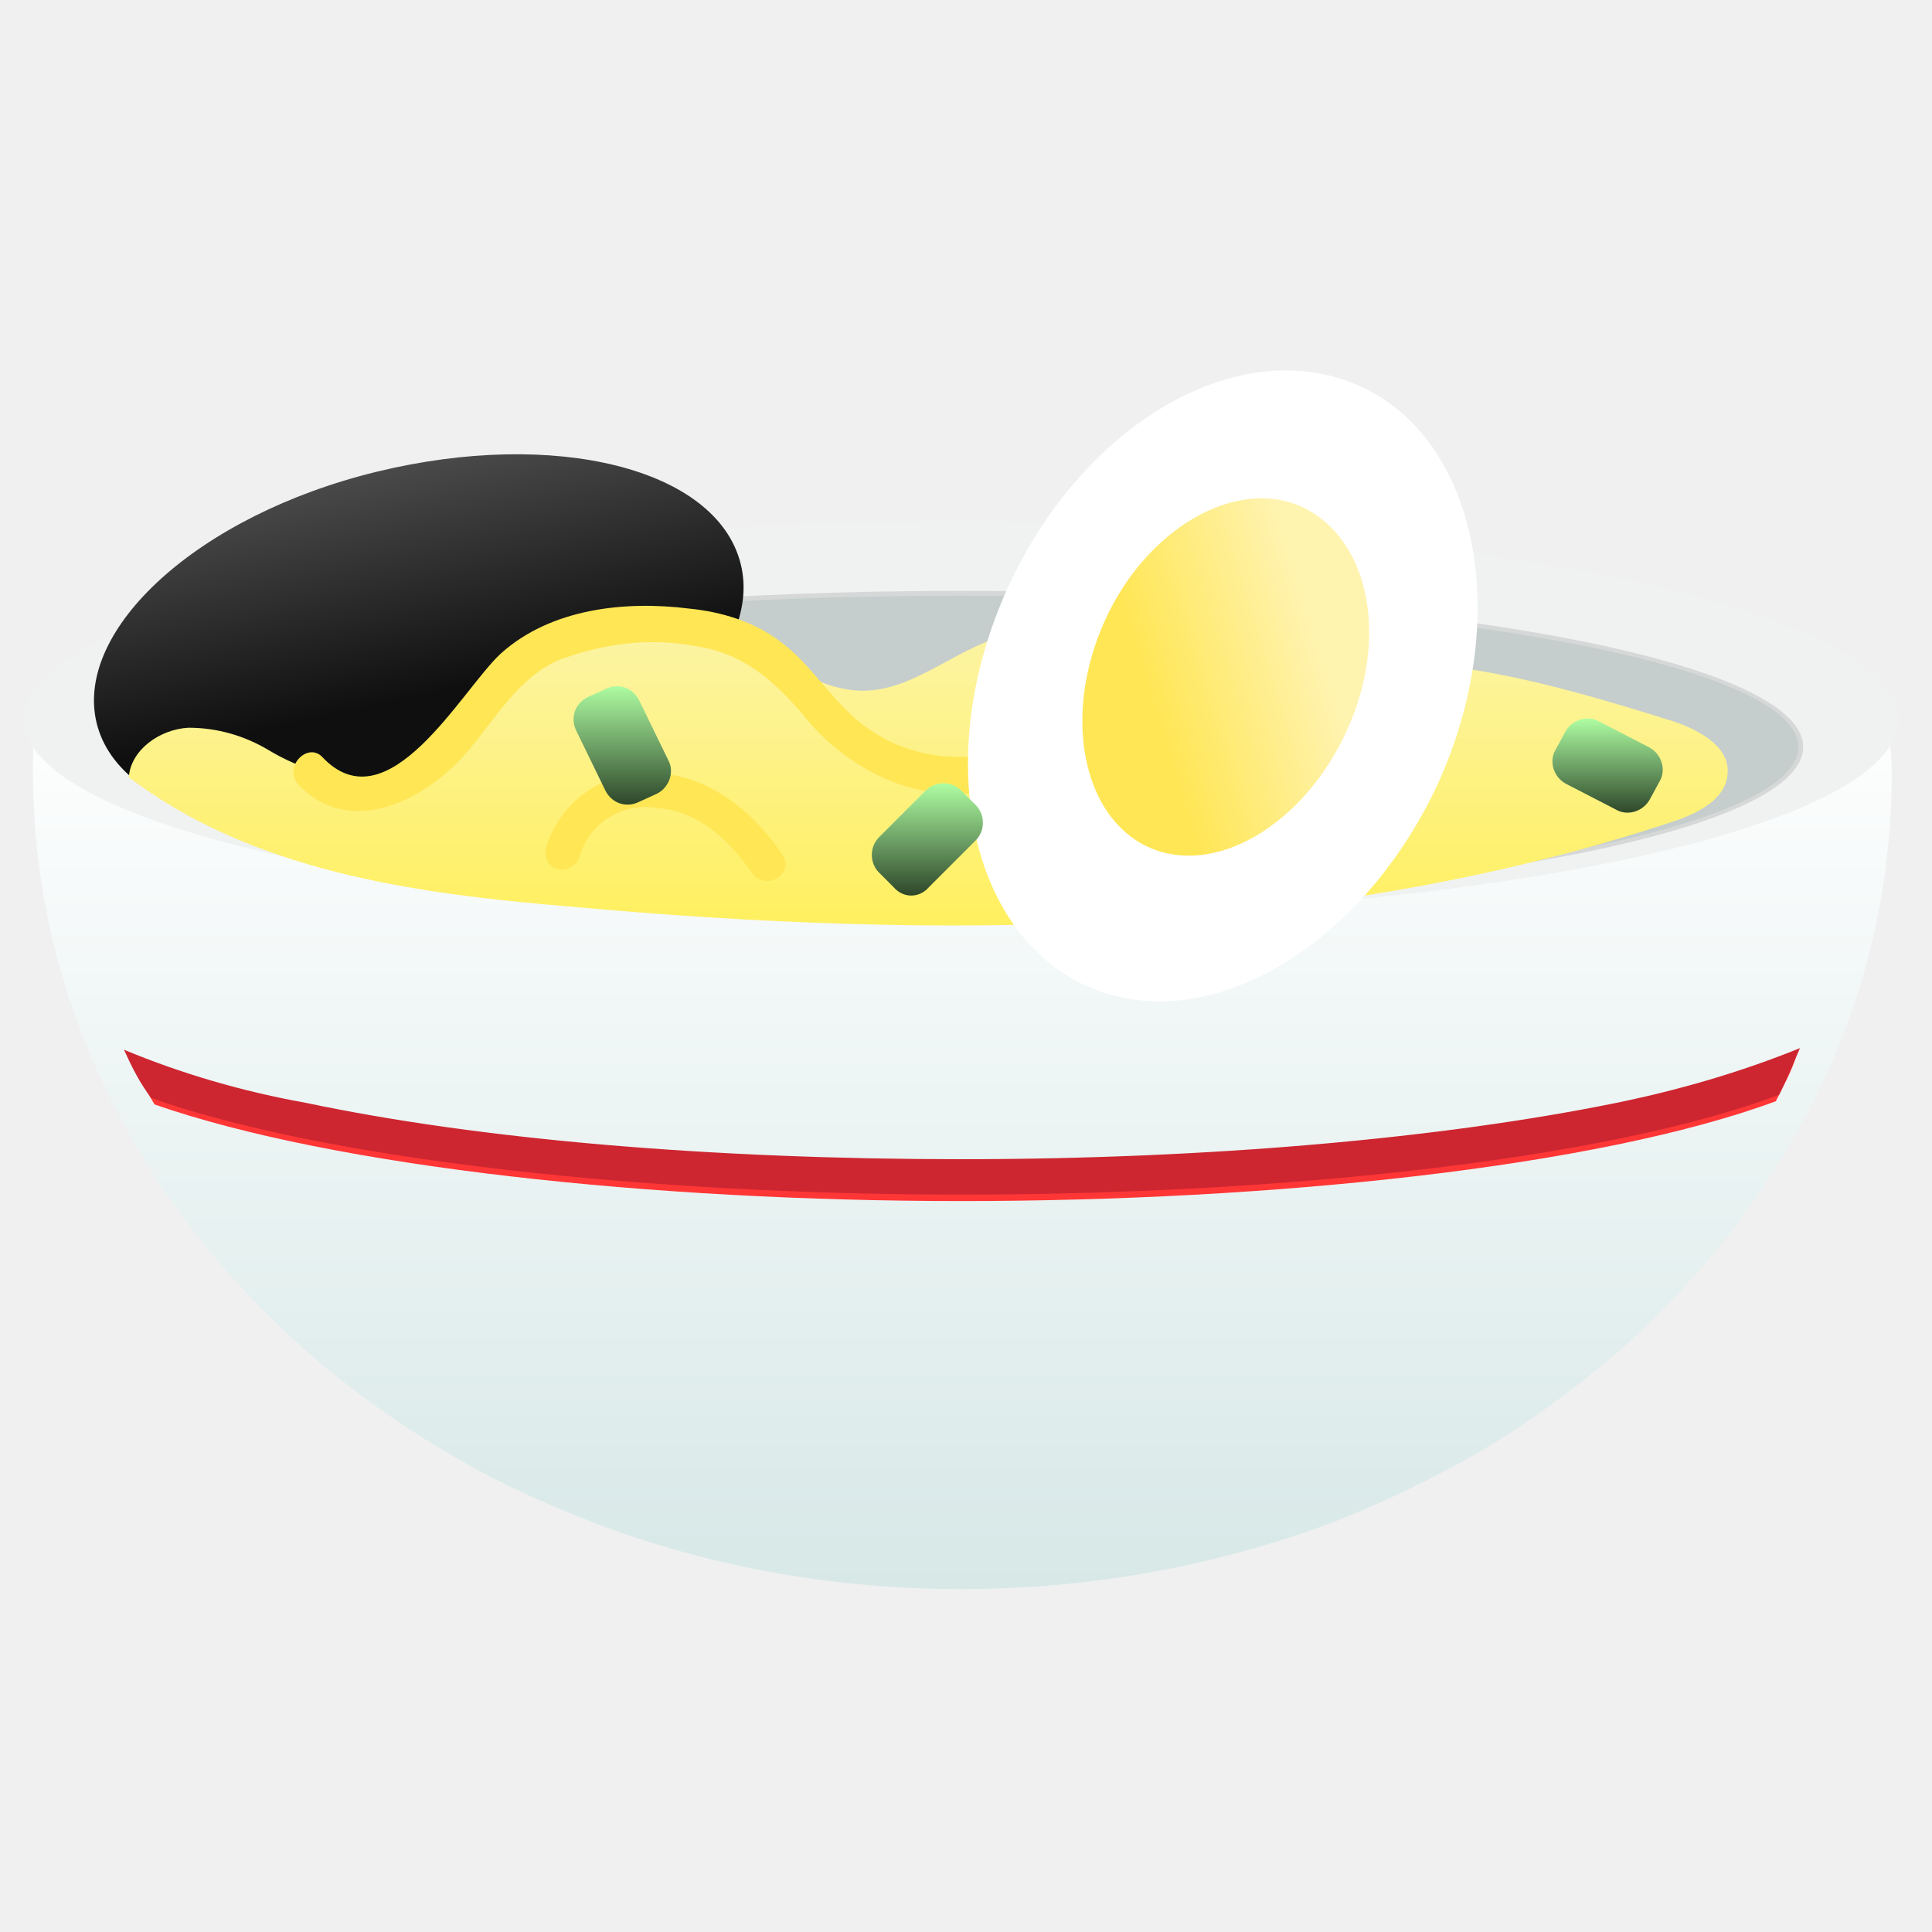
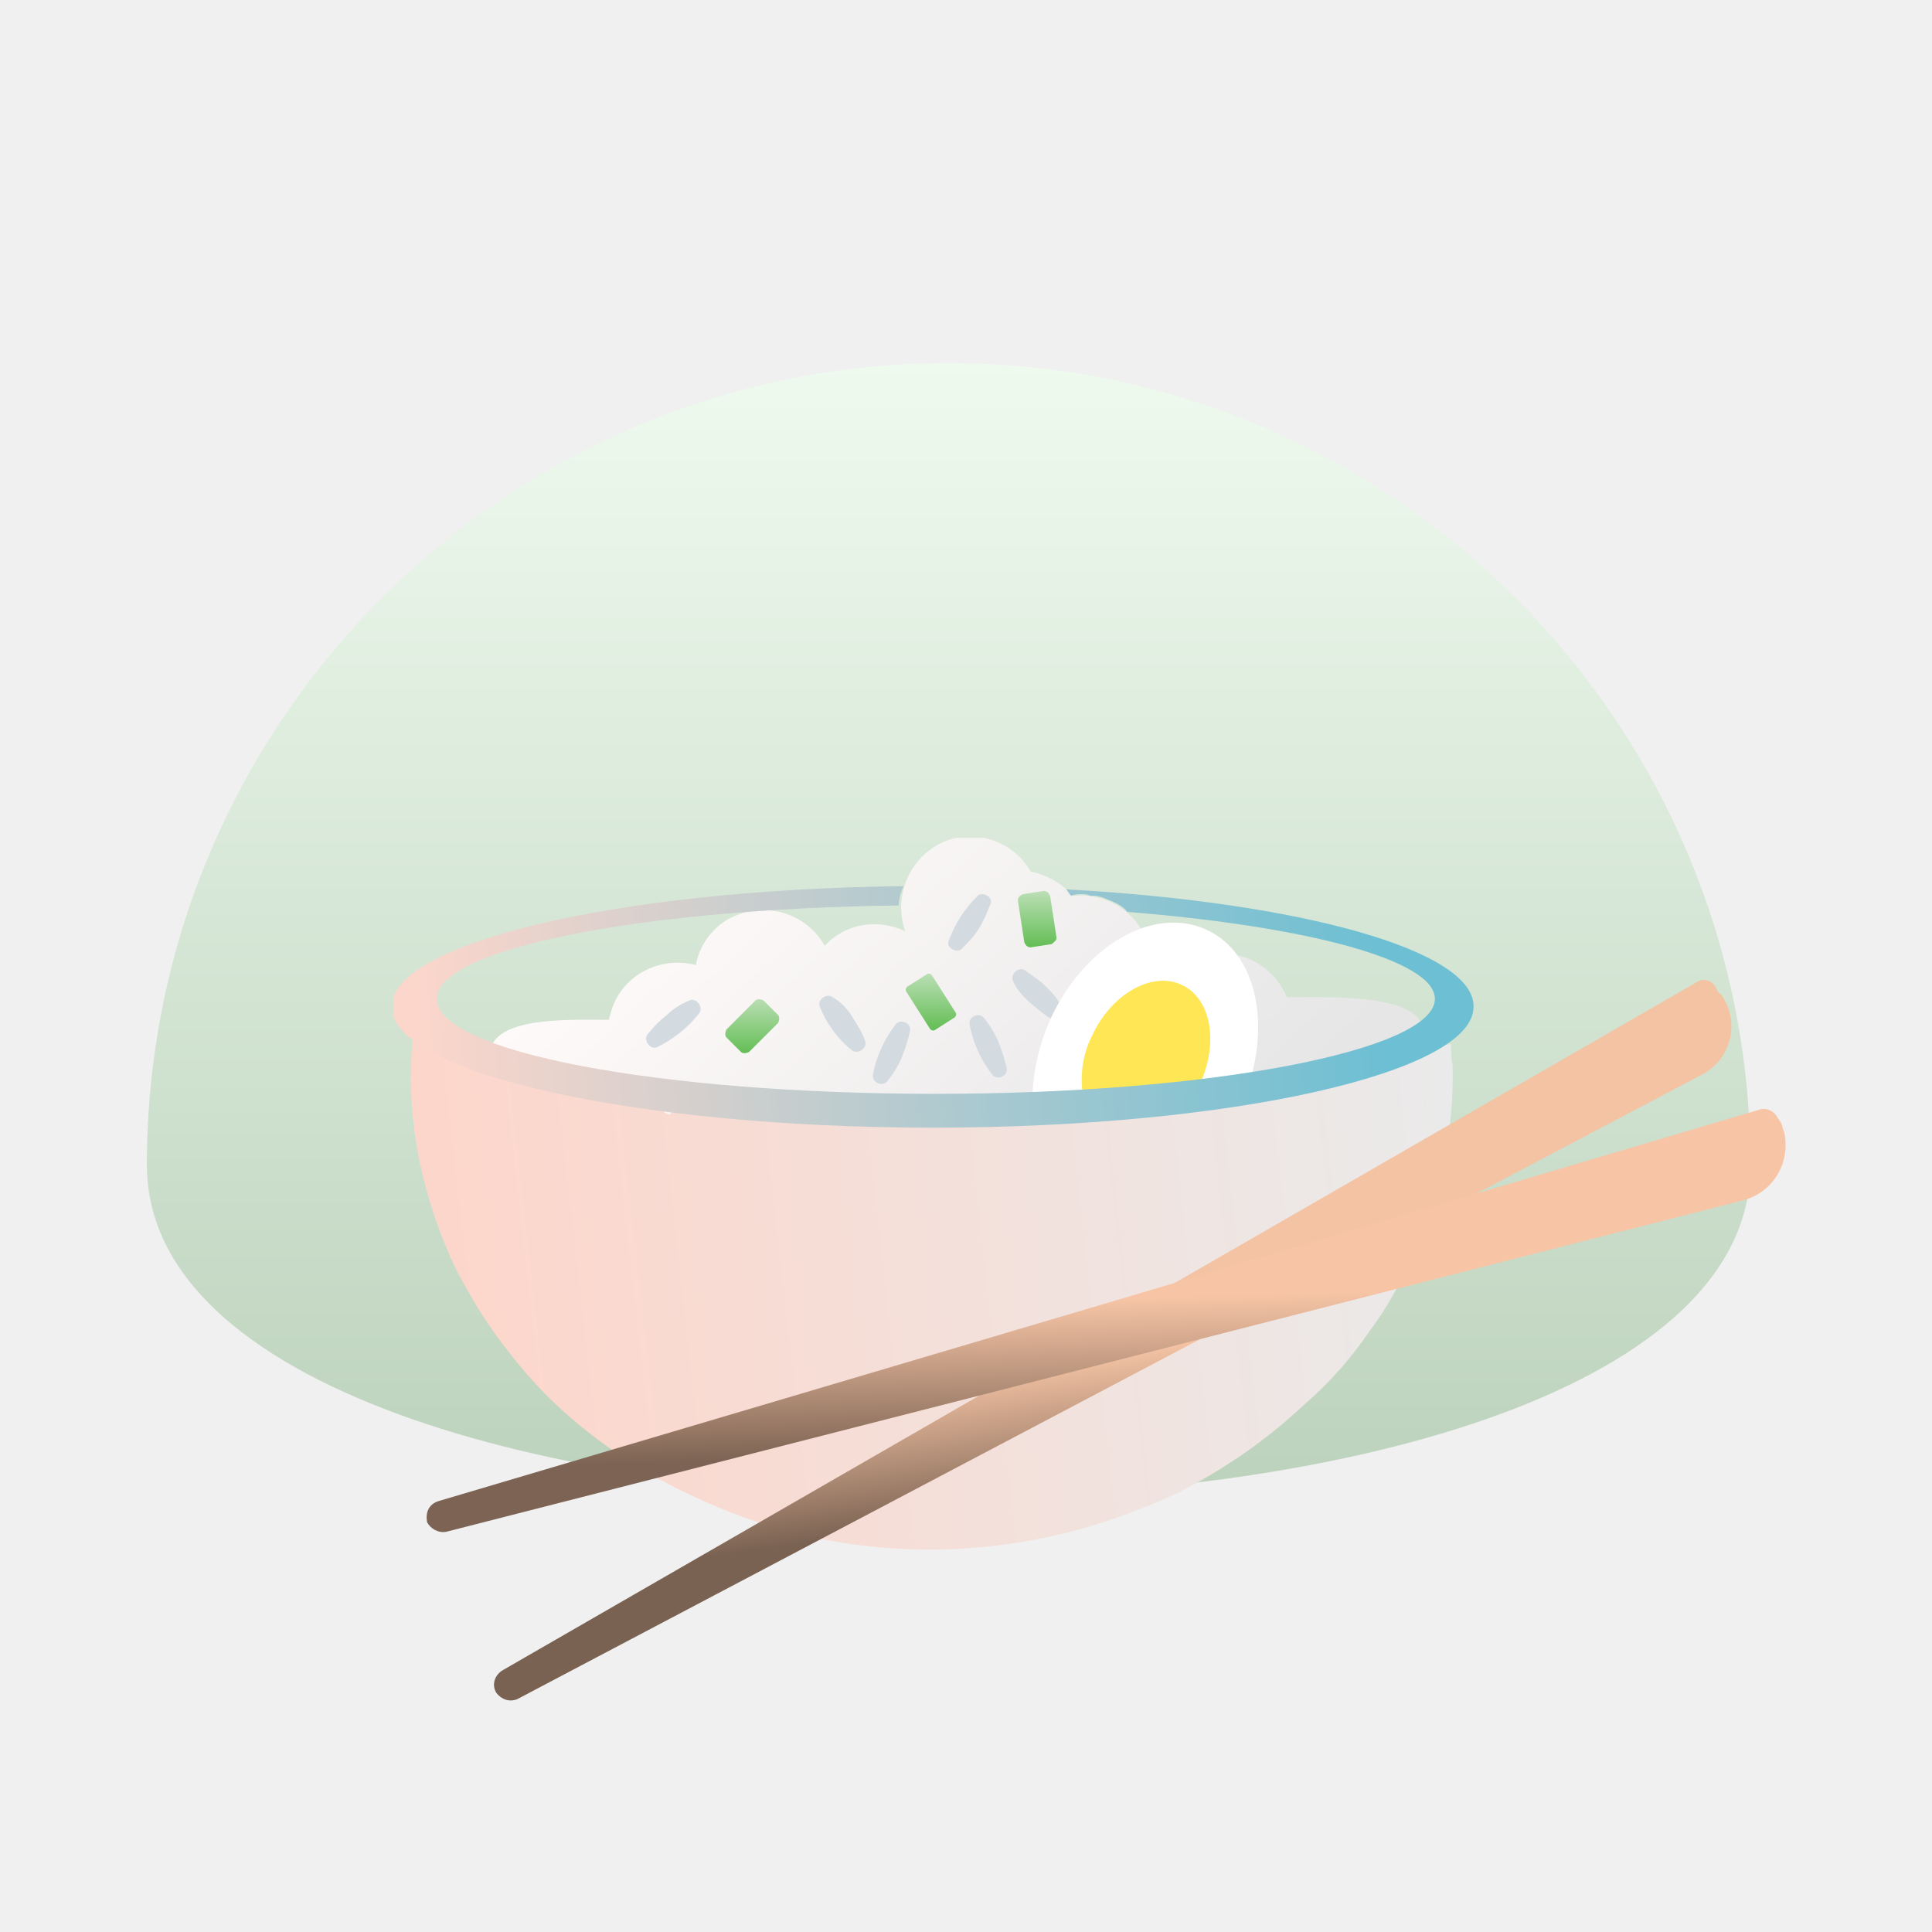
<svg xmlns="http://www.w3.org/2000/svg" xmlns:xlink="http://www.w3.org/1999/xlink" version="1.1" id="Capa_1" x="0px" y="0px" viewBox="0 0 120 120" style="enable-background:new 0 0 120 120;" xml:space="preserve">
  <style type="text/css">
- 	.st0{clip-path:url(#SVGID_00000026842544325922329050000016373024611247040902_);}
- 	.st1{fill:url(#Trazado_88_00000052813579450557822630000004920467006921600414_);}
- 	.st2{fill:#F0F2F2;}
- 	.st3{fill:#D6D8D8;}
- 	.st4{fill:#C5CDCD;}
- 	.st5{fill:#FF3636;}
- 	.st6{fill:#CD2630;}
- 	.st7{fill:url(#Trazado_94_00000005954977257856540430000015994846252489930164_);}
- 	.st8{fill:url(#Trazado_95_00000116222527423639724090000004216329093565455762_);}
- 	.st9{fill:#FFE655;}
- 	.st10{fill:#FFFFFF;}
- 	.st11{fill:url(#Trazado_99_00000103979495544776901900000009770105325858295437_);}
- 	.st12{fill:url(#Trazado_100_00000116214830619853486640000005954649430554818188_);}
- 	.st13{fill:url(#Trazado_101_00000088114312927578195000000009563923082151819453_);}
- 	.st14{fill:url(#Trazado_102_00000037668000581203239660000002198357757355497382_);}
+ 	.st0{fill:url(#Trazado_120_00000047761754977810360170000003955496379602207656_);}
+ 	.st1{clip-path:url(#SVGID_00000145033817405897724020000009891366775407476643_);}
+ 	.st2{fill:url(#Rectángulo_90_00000072255155299227761000000003392103649571070601_);}
+ 	.st3{clip-path:url(#SVGID_00000091006413335982515970000012580115397035696560_);}
+ 	.st4{fill:url(#Trazado_184_00000127018179847983465240000014886572611440563857_);}
+ 	.st5{fill:url(#Trazado_185_00000104694204473661844880000007899603045319199637_);}
+ 	.st6{fill:#D3DAE0;}
+ 	.st7{fill:url(#Trazado_187_00000167394692524597482570000006165124754890120329_);}
+ 	.st8{fill:#FFE655;}
+ 	.st9{fill:url(#Trazado_189_00000080887778720902836380000006085199575570340749_);}
+ 	.st10{fill:url(#Trazado_195_00000027589532101385430840000003093906763205482664_);}
+ 	.st11{fill:url(#Trazado_196_00000105385493294889944080000007018115479876801700_);}
+ 	.st12{fill:url(#Trazado_197_00000171690553817973093700000007593914543929713810_);}
+ 	.st13{fill:url(#Trazado_198_00000044138458911287426470000010294206655354378686_);}
+ 	.st14{fill:url(#Trazado_199_00000086675321225219336370000003108258885573123489_);}
</style>
-   <g id="Grupo_110" transform="translate(0 0)">
-     <g>
-       <defs>
-         <rect id="SVGID_1_" x="1.5" y="23" width="116.4" height="75.7" />
-       </defs>
-       <clipPath id="SVGID_00000018227014395752086220000015105402486749688965_">
-         <use xlink:href="#SVGID_1_" style="overflow:visible;" />
-       </clipPath>
-       <g id="Grupo_109" transform="translate(0 0)" style="clip-path:url(#SVGID_00000018227014395752086220000015105402486749688965_);">
-         <linearGradient id="Trazado_88_00000111186600749360208040000004747196730968012681_" gradientUnits="userSpaceOnUse" x1="3.324" y1="114.774" x2="3.324" y2="113.867" gradientTransform="matrix(127.3188 0 0 -61.1733 -363.4354 7064.318)">
-           <stop offset="0" style="stop-color:#FFFFFF" />
-           <stop offset="1" style="stop-color:#D7E8E7" />
-         </linearGradient>
-         <path id="Trazado_88" style="fill:url(#Trazado_88_00000111186600749360208040000004747196730968012681_);" d="M59.7,98.7     c-7.7,0-15.3-1.3-22.5-4c-3.4-1.3-6.7-2.8-9.8-4.7c-3-1.8-5.9-3.9-8.5-6.2c-2.6-2.3-4.9-4.8-7-7.5c-2.1-2.7-3.8-5.5-5.3-8.6     c-3.7-7.6-5.2-16.1-4.3-24.6c20,3.4,43.1,5.3,66.9,5.3c16.1,0,32.2-0.8,48.2-2.6c0,0.7,0.1,1.5,0.1,2.2c0,6.8-1.5,13.5-4.5,19.7     c-1.5,3-3.3,5.9-5.3,8.6c-2.1,2.7-4.5,5.2-7,7.5c-2.7,2.3-5.5,4.4-8.5,6.2c-3.1,1.8-6.4,3.4-9.8,4.7C75,97.4,67.4,98.7,59.7,98.7     " />
-         <path id="Trazado_89" class="st2" d="M59.7,32.4c32.1,0,58.2,5.5,58.2,12.3S91.9,57,59.7,57S1.5,51.5,1.5,44.7     S27.6,32.4,59.7,32.4" />
-         <path id="Trazado_90" class="st3" d="M59.7,36.7c28.9,0,52.3,4.3,52.3,9.7s-23.4,9.7-52.3,9.7S7.5,51.7,7.5,46.4     S30.9,36.7,59.7,36.7" />
-         <path id="Trazado_91" class="st4" d="M59.7,37c28.7,0,52,4.2,52,9.4s-23.3,9.4-52,9.4s-52-4.2-52-9.4S31,37,59.7,37" />
-         <path id="Trazado_92" class="st5" d="M111.6,65.5c-8.7,3.7-27.6,6.8-51.9,6.8c-24.2,0-43-3-51.8-6.7c0.5,1,1.1,2,1.7,3     c11.2,3.9,31,6,50.1,6c19.3,0,39.5-2.1,50.6-6.2C110.8,67.4,111.3,66.5,111.6,65.5" />
-         <path id="Trazado_93" class="st6" d="M111.8,65.1c-3.7,1.5-7.5,2.6-11.4,3.4c-10.8,2.2-25.3,3.5-40.7,3.5s-29.8-1.2-40.7-3.5     c-3.9-0.7-7.7-1.8-11.3-3.3c0.5,1.1,1,2.1,1.7,3c11,3.9,31.1,6,50.3,6c19.5,0,39.9-2.1,50.8-6.2C111,67,111.4,66,111.8,65.1" />
-         <linearGradient id="Trazado_94_00000148643338533287878130000006155294522908371640_" gradientUnits="userSpaceOnUse" x1="6.651" y1="106.176" x2="6.841" y2="105.662" gradientTransform="matrix(44.4766 0 0 -25.8918 -276.4111 2778.646)">
-           <stop offset="0" style="stop-color:#4C4C4C" />
-           <stop offset="1" style="stop-color:#0F0F0F" />
-         </linearGradient>
-         <path id="Trazado_94" style="fill:url(#Trazado_94_00000148643338533287878130000006155294522908371640_);" d="M46,35     c1.5,5.9-6.3,12.9-17.4,15.6c-11,2.7-21.2,0.1-22.6-5.7s6.3-12.9,17.4-15.6S44.5,29.1,46,35" />
-         <linearGradient id="Trazado_95_00000167382420899666682270000007477085542139869102_" gradientUnits="userSpaceOnUse" x1="3.62" y1="103.374" x2="3.62" y2="102.467" gradientTransform="matrix(109.6258 0 0 -21.64 -339.3146 2274.681)">
-           <stop offset="0" style="stop-color:#FCF4A9" />
-           <stop offset="1" style="stop-color:#FFF060" />
-         </linearGradient>
-         <path id="Trazado_95" style="fill:url(#Trazado_95_00000167382420899666682270000007477085542139869102_);" d="M8,48.3     c0.1-1.7,1.9-3,3.7-3.1c1.8,0,3.5,0.5,5,1.4c1.5,0.9,3.2,1.5,4.9,1.8c3.9,0.4,7.3-2.6,10.1-5.3c2.8-2.8,6.2-5.8,10.1-5.3     c4.3,0.5,7.5,5.1,11.8,5.1c2.9,0,5.3-2.2,8.1-3.2c2.8-1,5.9-0.8,8.6,0.6c1.5,0.8,2.9,2,4.6,2.3c1.4,0.1,2.9-0.2,4.2-0.7     c8-2.1,16.5,0.3,24.5,2.8c1.7,0.5,3.9,1.6,3.7,3.4c-0.1,1.5-1.8,2.4-3.3,2.9c-21.9,7.3-45.6,7.4-68.7,5.3     c-9.6-0.8-19.7-2.2-27.4-8.1" />
-         <path id="Trazado_96" class="st9" d="M18.5,48.7c3.3,3.5,8.1,0.9,10.6-2.1c1.7-2,3.1-4.5,5.6-5.6c2.7-1,5.5-1.4,8.3-0.9     c3,0.4,4.9,2,6.8,4.2c1.4,1.8,3.3,3.3,5.5,4.2c4.5,1.8,9.7,0.5,12.9-3.1c0.9-1-0.6-2.6-1.6-1.6c-3.4,3.9-9.4,4.3-13.4,0.9     c0,0-0.1,0-0.1-0.1c-1.7-1.5-2.9-3.5-4.7-4.8c-1.6-1.2-3.6-1.8-5.6-2c-4-0.5-8.6,0-11.7,2.8c-2.4,2.2-7,10.8-11.1,6.4     C19.1,46.1,17.6,47.6,18.5,48.7" />
-         <path id="Trazado_97" class="st9" d="M36,53.2c0.6-2.1,2.7-3.4,4.9-3c2.5,0.2,4.4,2,5.8,4c0.8,1.2,2.7,0.1,1.9-1.1     c-1.8-2.7-4.5-4.9-7.9-5.1c-3.1-0.2-5.9,1.7-6.8,4.7c-0.1,0.6,0.2,1.2,0.8,1.3C35.2,54.1,35.8,53.8,36,53.2" />
-         <path id="Trazado_98" class="st10" d="M89.3,48.7C84.5,59,74.8,64.6,67.4,61.2c-7.3-3.4-9.5-14.4-4.8-24.7S77.1,20.6,84.5,24     C91.8,27.3,94,38.4,89.3,48.7" />
-         <linearGradient id="Trazado_99_00000179637355268251512110000013515054881899492782_" gradientUnits="userSpaceOnUse" x1="12.982" y1="104.814" x2="13.493" y2="105.01" gradientTransform="matrix(19.6935 0 0 -24.4207 -183.9665 2603.817)">
-           <stop offset="0" style="stop-color:#FFE655" />
-           <stop offset="1" style="stop-color:#FFF3B0" />
-         </linearGradient>
-         <path id="Trazado_99" style="fill:url(#Trazado_99_00000179637355268251512110000013515054881899492782_);" d="M83.6,45.5     c-2.7,5.8-8.2,9-12.3,7.1s-5.3-8.2-2.7-14s8.2-9,12.3-7.1C85.1,33.5,86.3,39.7,83.6,45.5" />
-         <linearGradient id="Trazado_100_00000102532149722939047510000012151454965855695774_" gradientUnits="userSpaceOnUse" x1="36.342" y1="74.57" x2="36.342" y2="73.664" gradientTransform="matrix(6.7265 0 0 -8.2045 -205.8096 654.3476)">
-           <stop offset="0" style="stop-color:#AFFEA3" />
-           <stop offset="1" style="stop-color:#2E472A" />
-         </linearGradient>
-         <path id="Trazado_100" style="fill:url(#Trazado_100_00000102532149722939047510000012151454965855695774_);" d="M40.8,49.3     l-1.1,0.5c-0.8,0.4-1.7,0.1-2.1-0.7l-1.8-3.7c-0.4-0.8-0.1-1.7,0.7-2.1l1.1-0.5c0.8-0.4,1.7-0.1,2.1,0.7l1.8,3.7     C41.9,47.9,41.6,48.9,40.8,49.3" />
-         <linearGradient id="Trazado_101_00000003806478384446296090000002215564411988465558_" gradientUnits="userSpaceOnUse" x1="31.719" y1="71.555" x2="31.719" y2="70.648" gradientTransform="matrix(7.6909 0 0 -7.6915 -186.2785 598.9895)">
-           <stop offset="0" style="stop-color:#AFFEA3" />
-           <stop offset="1" style="stop-color:#2E472A" />
-         </linearGradient>
-         <path id="Trazado_101" style="fill:url(#Trazado_101_00000003806478384446296090000002215564411988465558_);" d="M55.5,55.1     l-0.9-0.9c-0.6-0.6-0.6-1.6,0-2.2l2.9-2.9c0.6-0.6,1.6-0.6,2.2,0c0,0,0,0,0,0l0.9,0.9c0.6,0.6,0.6,1.6,0,2.2l-2.9,2.9     C57.1,55.8,56.1,55.8,55.5,55.1C55.5,55.1,55.5,55.1,55.5,55.1" />
-         <linearGradient id="Trazado_102_00000160181939926838605200000001962471209150892679_" gradientUnits="userSpaceOnUse" x1="31.891" y1="62.266" x2="31.891" y2="61.359" gradientTransform="matrix(7.5047 0 0 -6.4821 -139.5395 448.2344)">
-           <stop offset="0" style="stop-color:#AFFEA3" />
-           <stop offset="1" style="stop-color:#2E472A" />
-         </linearGradient>
-         <path id="Trazado_102" style="fill:url(#Trazado_102_00000160181939926838605200000001962471209150892679_);" d="M96.6,46.6     l0.6-1.1c0.4-0.8,1.4-1.1,2.1-0.7c0,0,0,0,0,0l3.1,1.6c0.8,0.4,1.1,1.4,0.7,2.1c0,0,0,0,0,0l-0.6,1.1c-0.4,0.8-1.4,1.1-2.1,0.7     c0,0,0,0,0,0l-3.1-1.6C96.5,48.3,96.2,47.3,96.6,46.6C96.6,46.6,96.6,46.6,96.6,46.6" />
+   <g id="Grupo_141" transform="translate(-309.276 -498.445)">
+     <linearGradient id="Trazado_120_00000026859691984662512860000006236507348887101619_" gradientUnits="userSpaceOnUse" x1="309.382" y1="619.38" x2="309.382" y2="619.08" gradientTransform="matrix(-331.709 0 0 234.553 102992.984 -144686.078)">
+       <stop offset="0" style="stop-color:#BBD1BB" />
+       <stop offset="1" style="stop-color:#EFFAEF" />
+     </linearGradient>
+     <path id="Trazado_120" style="fill:url(#Trazado_120_00000026859691984662512860000006236507348887101619_);" d="M318.4,570.8   c0-27.5,22.3-49.8,49.8-49.8s49.8,22.3,49.8,49.8C418.1,598.3,318.4,598.3,318.4,570.8z" />
+     <g id="Grupo_139" transform="translate(360 596.685)">
+       <g id="Grupo_136" transform="translate(0 -1.285)">
+         <g>
+           <defs>
+             <path id="SVGID_1_" d="M-24.2-34.6c0,3.9,14.1,7.1,31.5,7.1s31.5-3.2,31.5-7.1s-14.1-7.1-31.5-7.1S-24.2-38.5-24.2-34.6" />
+           </defs>
+           <clipPath id="SVGID_00000183940906801662408650000017250516067542173845_">
+             <use xlink:href="#SVGID_1_" style="overflow:visible;" />
+           </clipPath>
+           <g id="Grupo_135" transform="translate(7 12.133)" style="clip-path:url(#SVGID_00000183940906801662408650000017250516067542173845_);">
+             <linearGradient id="Rectángulo_90_00000176021611319887523690000011776825298373892502_" gradientUnits="userSpaceOnUse" x1="-56.734" y1="4.24" x2="-56.457" y2="4.255" gradientTransform="matrix(210 0 0 -47.152 11884.402 153.5782)">
+               <stop offset="0" style="stop-color:#B98E81" />
+               <stop offset="1" style="stop-color:#356A77" />
+             </linearGradient>
+             <rect id="Rectángulo_90" x="-31.2" y="-53.8" style="fill:url(#Rectángulo_90_00000176021611319887523690000011776825298373892502_);" width="63.1" height="14.2" />
+           </g>
+         </g>
+       </g>
+       <g id="Grupo_138">
+         <g>
+           <defs>
+             <rect id="SVGID_00000008130554692964975240000015685022535484062133_" x="-26.3" y="-46.2" width="86.5" height="53.6" />
+           </defs>
+           <clipPath id="SVGID_00000054228765999796813340000009833122347846440342_">
+             <use xlink:href="#SVGID_00000008130554692964975240000015685022535484062133_" style="overflow:visible;" />
+           </clipPath>
+           <g id="Grupo_137" style="clip-path:url(#SVGID_00000054228765999796813340000009833122347846440342_);">
+             <linearGradient id="Trazado_184_00000128478960867078528160000014470211377186876321_" gradientUnits="userSpaceOnUse" x1="-49.748" y1="18.895" x2="-49.447" y2="18.912" gradientTransform="matrix(215.4125 0 0 -105.3221 10692.935 1972.662)">
+               <stop offset="0" style="stop-color:#FDD6CB" />
+               <stop offset="1" style="stop-color:#EAEAEA" />
+             </linearGradient>
+             <path id="Trazado_184" style="fill:url(#Trazado_184_00000128478960867078528160000014470211377186876321_);" d="M7.8-2       C3.5-1.9-0.8-2.6-4.8-4.1c-1.9-0.7-3.8-1.6-5.6-2.6c-1.7-1-3.4-2.2-4.9-3.5c-1.5-1.3-2.8-2.7-4-4.3c-1.2-1.5-2.2-3.2-3.1-4.9       c-1.7-3.6-2.7-7.4-2.8-11.4c0-0.9,0-1.9,0.1-2.8c11.3,1.8,24.2,2.6,37.5,2.3c9-0.2,18-0.9,27-2.1c0,0.4,0,0.9,0.1,1.3       c0.1,4-0.7,7.9-2.3,11.5c-0.8,1.8-1.7,3.5-2.9,5.1c-1.1,1.6-2.4,3.1-3.9,4.4c-1.5,1.4-3,2.6-4.7,3.7c-1.7,1.1-3.5,2.1-5.4,2.8       C16.4-3,12.1-2.1,7.8-2" />
+             <linearGradient id="Trazado_185_00000004533044961359877210000010185254460148306868_" gradientUnits="userSpaceOnUse" x1="-49.667" y1="16.211" x2="-49.42" y2="16.131" gradientTransform="matrix(193.066 0 0 -58.0265 9575.042 901.6855)">
+               <stop offset="0" style="stop-color:#FFFAFA" />
+               <stop offset="1" style="stop-color:#E6E6E6" />
+             </linearGradient>
+             <path id="Trazado_185" style="fill:url(#Trazado_185_00000004533044961359877210000010185254460148306868_);" d="M29.7-36.3       c-0.2,0-0.3,0-0.5,0c-0.9-2.2-3.4-3.3-5.6-2.4c-0.2,0.1-0.4,0.2-0.6,0.3c-0.6-0.9-1.5-1.5-2.6-1.7c-0.8-1.7-2.6-2.7-4.5-2.5       c-0.7-0.8-1.6-1.3-2.6-1.5c-1.2-2.1-3.9-2.8-5.9-1.6c-1.8,1.1-2.6,3.3-1.9,5.3c-1.7-0.8-3.7-0.5-5,0.9       c-1.2-2.1-3.8-2.8-5.9-1.7c-1.1,0.6-1.9,1.7-2.1,2.9c-2.3-0.6-4.7,0.7-5.3,3c0,0.1-0.1,0.3-0.1,0.4c-0.1,0-0.1,0-0.2,0       c-2.4,0-7.2-0.2-7.2,2.2s6,2.2,8.4,2.2c2.2,0,2.7,2.8,3.1,0.7c0.1,0-0.6-0.3-0.5-0.3c0.6,0,1.9,0.2,2.4,0       c0.8,1.3,3.3,0.3,3.3,0.3s2.8,1.3,3.6,0.4c1.6,0.8,3.6,0.5,4.9-0.7c1.3,1.2,3.1,1.5,4.7,0.9c1.3,0.2,2.7,0.3,4,0.3       c1.6,0,3.1-0.2,4.7-0.5c0.8,1,3.1,0,3.1,0s3.8,0.5,4.4-1.1l0,0c0.6,1.6,1.7-0.1,3.6-0.1c2.4,0,8.3-1.1,8.3-3.5       S32.1-36.3,29.7-36.3" />
+             <path id="Trazado_186" class="st6" d="M14.2-37c0.4,0.4,0.8,0.8,1,1.3c0.2,0.4-0.3,0.9-0.7,0.7c-0.5-0.3-0.9-0.7-1.3-1       c-0.4-0.4-0.8-0.8-1-1.3c-0.2-0.4,0.3-0.9,0.7-0.7C13.3-37.7,13.8-37.4,14.2-37" />
+             <linearGradient id="Trazado_187_00000149367524036571844270000009556471872218825912_" gradientUnits="userSpaceOnUse" x1="-48.093" y1="13.557" x2="-48.006" y2="13.243" gradientTransform="matrix(46.8967 0 0 -36.937 2273.115 460.4082)">
+               <stop offset="0" style="stop-color:#FFFFFF" />
+               <stop offset="1" style="stop-color:#FFFFFF" />
+             </linearGradient>
+             <path id="Trazado_187" style="fill:url(#Trazado_187_00000149367524036571844270000009556471872218825912_);" d="M23.6-30.2       c1,0,2,0,3,0c1.7-4.4,0.7-8.9-2.4-10.3c-3.3-1.5-7.6,1-9.7,5.6c-0.7,1.6-1.1,3.3-1.1,5.1c0.2,0,0.5,0,0.7,0       C17.2-30.2,20.4-30.1,23.6-30.2" />
+             <path id="Trazado_188" class="st8" d="M23.4-30.2c0.1-0.2,0.3-0.4,0.4-0.7c1.2-2.6,0.7-5.4-1.2-6.2c-1.8-0.8-4.3,0.6-5.5,3.2       c-0.6,1.2-0.8,2.6-0.5,4C18.8-30.1,21.1-30.2,23.4-30.2" />
+             <linearGradient id="Trazado_189_00000042728509050805221570000015971652621153759908_" gradientUnits="userSpaceOnUse" x1="-49.776" y1="15.448" x2="-49.507" y2="15.453" gradientTransform="matrix(224 0 0 -49.961 11124.538 736.2459)">
+               <stop offset="0" style="stop-color:#FDD6CB" />
+               <stop offset="1" style="stop-color:#6DBFD3" />
+             </linearGradient>
+             <path id="Trazado_189" style="fill:url(#Trazado_189_00000042728509050805221570000015971652621153759908_);" d="M15.5-43       c0.1,0.1,0.2,0.3,0.3,0.4c0.2-0.1,0.5-0.1,0.7-0.1c0.2,0,0.3,0,0.5,0.1c0.1,0,0.2,0,0.2,0c0.3,0,0.6,0.1,0.8,0.2       c0.5,0.2,1,0.4,1.3,0.8c11.2,0.9,19.1,3,19.1,5.4c0,3.2-13.9,5.9-31,5.9s-31-2.6-31-5.9c0-3.1,12.6-5.6,28.7-5.8       c0-0.4,0.1-0.8,0.3-1.2c-17.7,0.2-31.8,3.5-31.8,7.5c0,4.1,15.1,7.5,33.6,7.5s33.6-3.4,33.6-7.5C40.9-39.2,30.1-42.2,15.5-43" />
+             <path id="Trazado_190" class="st6" d="M2.2-35.1c0.3,0.5,0.6,0.9,0.8,1.5c0.2,0.4-0.4,0.9-0.8,0.6c-0.9-0.7-1.6-1.7-2-2.7       c-0.2-0.4,0.4-0.9,0.8-0.6C1.5-36,1.9-35.6,2.2-35.1" />
+             <path id="Trazado_191" class="st6" d="M-9.3-35.2c0.4-0.4,0.9-0.7,1.4-0.9c0.4-0.2,0.9,0.4,0.6,0.8c-0.7,0.9-1.6,1.6-2.6,2.1       c-0.4,0.2-0.9-0.4-0.6-0.8C-10.1-34.5-9.7-34.9-9.3-35.2" />
+             <path id="Trazado_192" class="st6" d="M5.3-32.6c-0.2,0.5-0.5,1-0.9,1.5c-0.3,0.4-1,0.1-0.9-0.4c0.2-1.1,0.7-2.2,1.4-3.1       c0.3-0.4,1-0.1,0.9,0.4C5.7-33.7,5.5-33.1,5.3-32.6" />
+             <path id="Trazado_193" class="st6" d="M11.3-33.5c0.2,0.5,0.4,1.1,0.5,1.6c0.1,0.5-0.6,0.8-0.9,0.4c-0.7-0.9-1.2-2-1.4-3.1       c-0.1-0.5,0.6-0.8,0.9-0.4C10.8-34.5,11.1-34,11.3-33.5" />
+             <path id="Trazado_194" class="st6" d="M10.1-40.6c-0.3,0.5-0.7,0.9-1.1,1.3c-0.3,0.3-1-0.1-0.8-0.5c0.4-1.1,1-2,1.8-2.8       c0.3-0.3,1,0.1,0.8,0.5C10.6-41.6,10.4-41.1,10.1-40.6" />
+             <linearGradient id="Trazado_195_00000096756838609819739300000003682733685522467001_" gradientUnits="userSpaceOnUse" x1="-36.236" y1="-3.837" x2="-36.236" y2="-4.138" gradientTransform="matrix(11.3905 0 0 -11.3913 408.712 -79.97)">
+               <stop offset="0" style="stop-color:#BBDFB5" />
+               <stop offset="1" style="stop-color:#64BE56" />
+             </linearGradient>
+             <path id="Trazado_195" style="fill:url(#Trazado_195_00000096756838609819739300000003682733685522467001_);" d="M-4.7-32.9       l-0.9-0.9c-0.1-0.1-0.1-0.3,0-0.5l1.8-1.8c0.1-0.1,0.3-0.1,0.5,0c0,0,0,0,0,0l0.9,0.9c0.1,0.1,0.1,0.3,0,0.5l-1.8,1.8       C-4.4-32.8-4.6-32.8-4.7-32.9C-4.7-32.9-4.7-32.9-4.7-32.9" />
+             <linearGradient id="Trazado_196_00000163792369035261111360000015083749373443051927_" gradientUnits="userSpaceOnUse" x1="-37.554" y1="-3.193" x2="-37.554" y2="-3.493" gradientTransform="matrix(10.5329 0 0 -11.8319 402.6368 -75.6033)">
+               <stop offset="0" style="stop-color:#BBDFB5" />
+               <stop offset="1" style="stop-color:#64BE56" />
+             </linearGradient>
+             <path id="Trazado_196" style="fill:url(#Trazado_196_00000163792369035261111360000015083749373443051927_);" d="M8.5-35       l-1.1,0.7c-0.1,0.1-0.3,0.1-0.4-0.1c0,0,0,0,0,0l-1.4-2.2c-0.1-0.1-0.1-0.3,0.1-0.4c0,0,0,0,0,0l1.1-0.7       c0.1-0.1,0.3-0.1,0.4,0.1c0,0,0,0,0,0l1.4,2.2C8.7-35.3,8.7-35.1,8.5-35C8.5-35,8.5-35,8.5-35" />
+             <linearGradient id="Trazado_197_00000105417751034577210660000015973539678124229262_" gradientUnits="userSpaceOnUse" x1="-34.9" y1="-5.201" x2="-34.9" y2="-5.501" gradientTransform="matrix(7.704 0 0 -11.3861 282.5583 -102.0795)">
+               <stop offset="0" style="stop-color:#BBDFB5" />
+               <stop offset="1" style="stop-color:#64BE56" />
+             </linearGradient>
+             <path id="Trazado_197" style="fill:url(#Trazado_197_00000105417751034577210660000015973539678124229262_);" d="M14.6-39.6       l-1.3,0.2c-0.2,0-0.3-0.1-0.4-0.3c0,0,0,0,0,0l-0.4-2.6c0-0.2,0.1-0.3,0.3-0.4c0,0,0,0,0,0l1.3-0.2c0.2,0,0.3,0.1,0.4,0.3       l0.4,2.6C14.9-39.8,14.7-39.7,14.6-39.6" />
+             <linearGradient id="Trazado_198_00000026859358763864343820000008556217915491456904_" gradientUnits="userSpaceOnUse" x1="-49.805" y1="19.629" x2="-49.791" y2="19.571" gradientTransform="matrix(255.7886 0 0 -148.9133 12758.017 2908.814)">
+               <stop offset="0" style="stop-color:#F4C3A4" />
+               <stop offset="1" style="stop-color:#7A6252" />
+             </linearGradient>
+             <path id="Trazado_198" style="fill:url(#Trazado_198_00000026859358763864343820000008556217915491456904_);" d="M-19.9,6.9       L-19.9,6.9c0.3,0.4,0.8,0.6,1.3,0.4L55-31.5c1.7-0.9,2.3-3,1.4-4.6c-0.1-0.2-0.2-0.4-0.4-0.5L55.8-37c-0.3-0.4-0.8-0.5-1.2-0.2       L-19.5,5.5C-20,5.8-20.2,6.4-19.9,6.9C-19.9,6.9-19.9,6.9-19.9,6.9" />
+             <linearGradient id="Trazado_199_00000165922165916154002060000007149368523668016280_" gradientUnits="userSpaceOnUse" x1="-49.841" y1="18.482" x2="-49.831" y2="18.375" gradientTransform="matrix(280.8727 0 0 -87.6852 14016.342 1603.029)">
+               <stop offset="0" style="stop-color:#F7C5A6" />
+               <stop offset="1" style="stop-color:#7C6353" />
+             </linearGradient>
+             <path id="Trazado_199" style="fill:url(#Trazado_199_00000165922165916154002060000007149368523668016280_);" d="M-24.2-3.7       L-24.2-3.7C-24-3.3-23.5-3-23-3.1l80.6-20.6c1.8-0.5,2.9-2.3,2.5-4.2c-0.1-0.2-0.1-0.4-0.2-0.6l-0.2-0.3       c-0.2-0.4-0.7-0.7-1.2-0.5L-23.5-5C-24.1-4.8-24.3-4.3-24.2-3.7C-24.2-3.8-24.2-3.7-24.2-3.7" />
+           </g>
+         </g>
      </g>
    </g>
  </g>
</svg>
